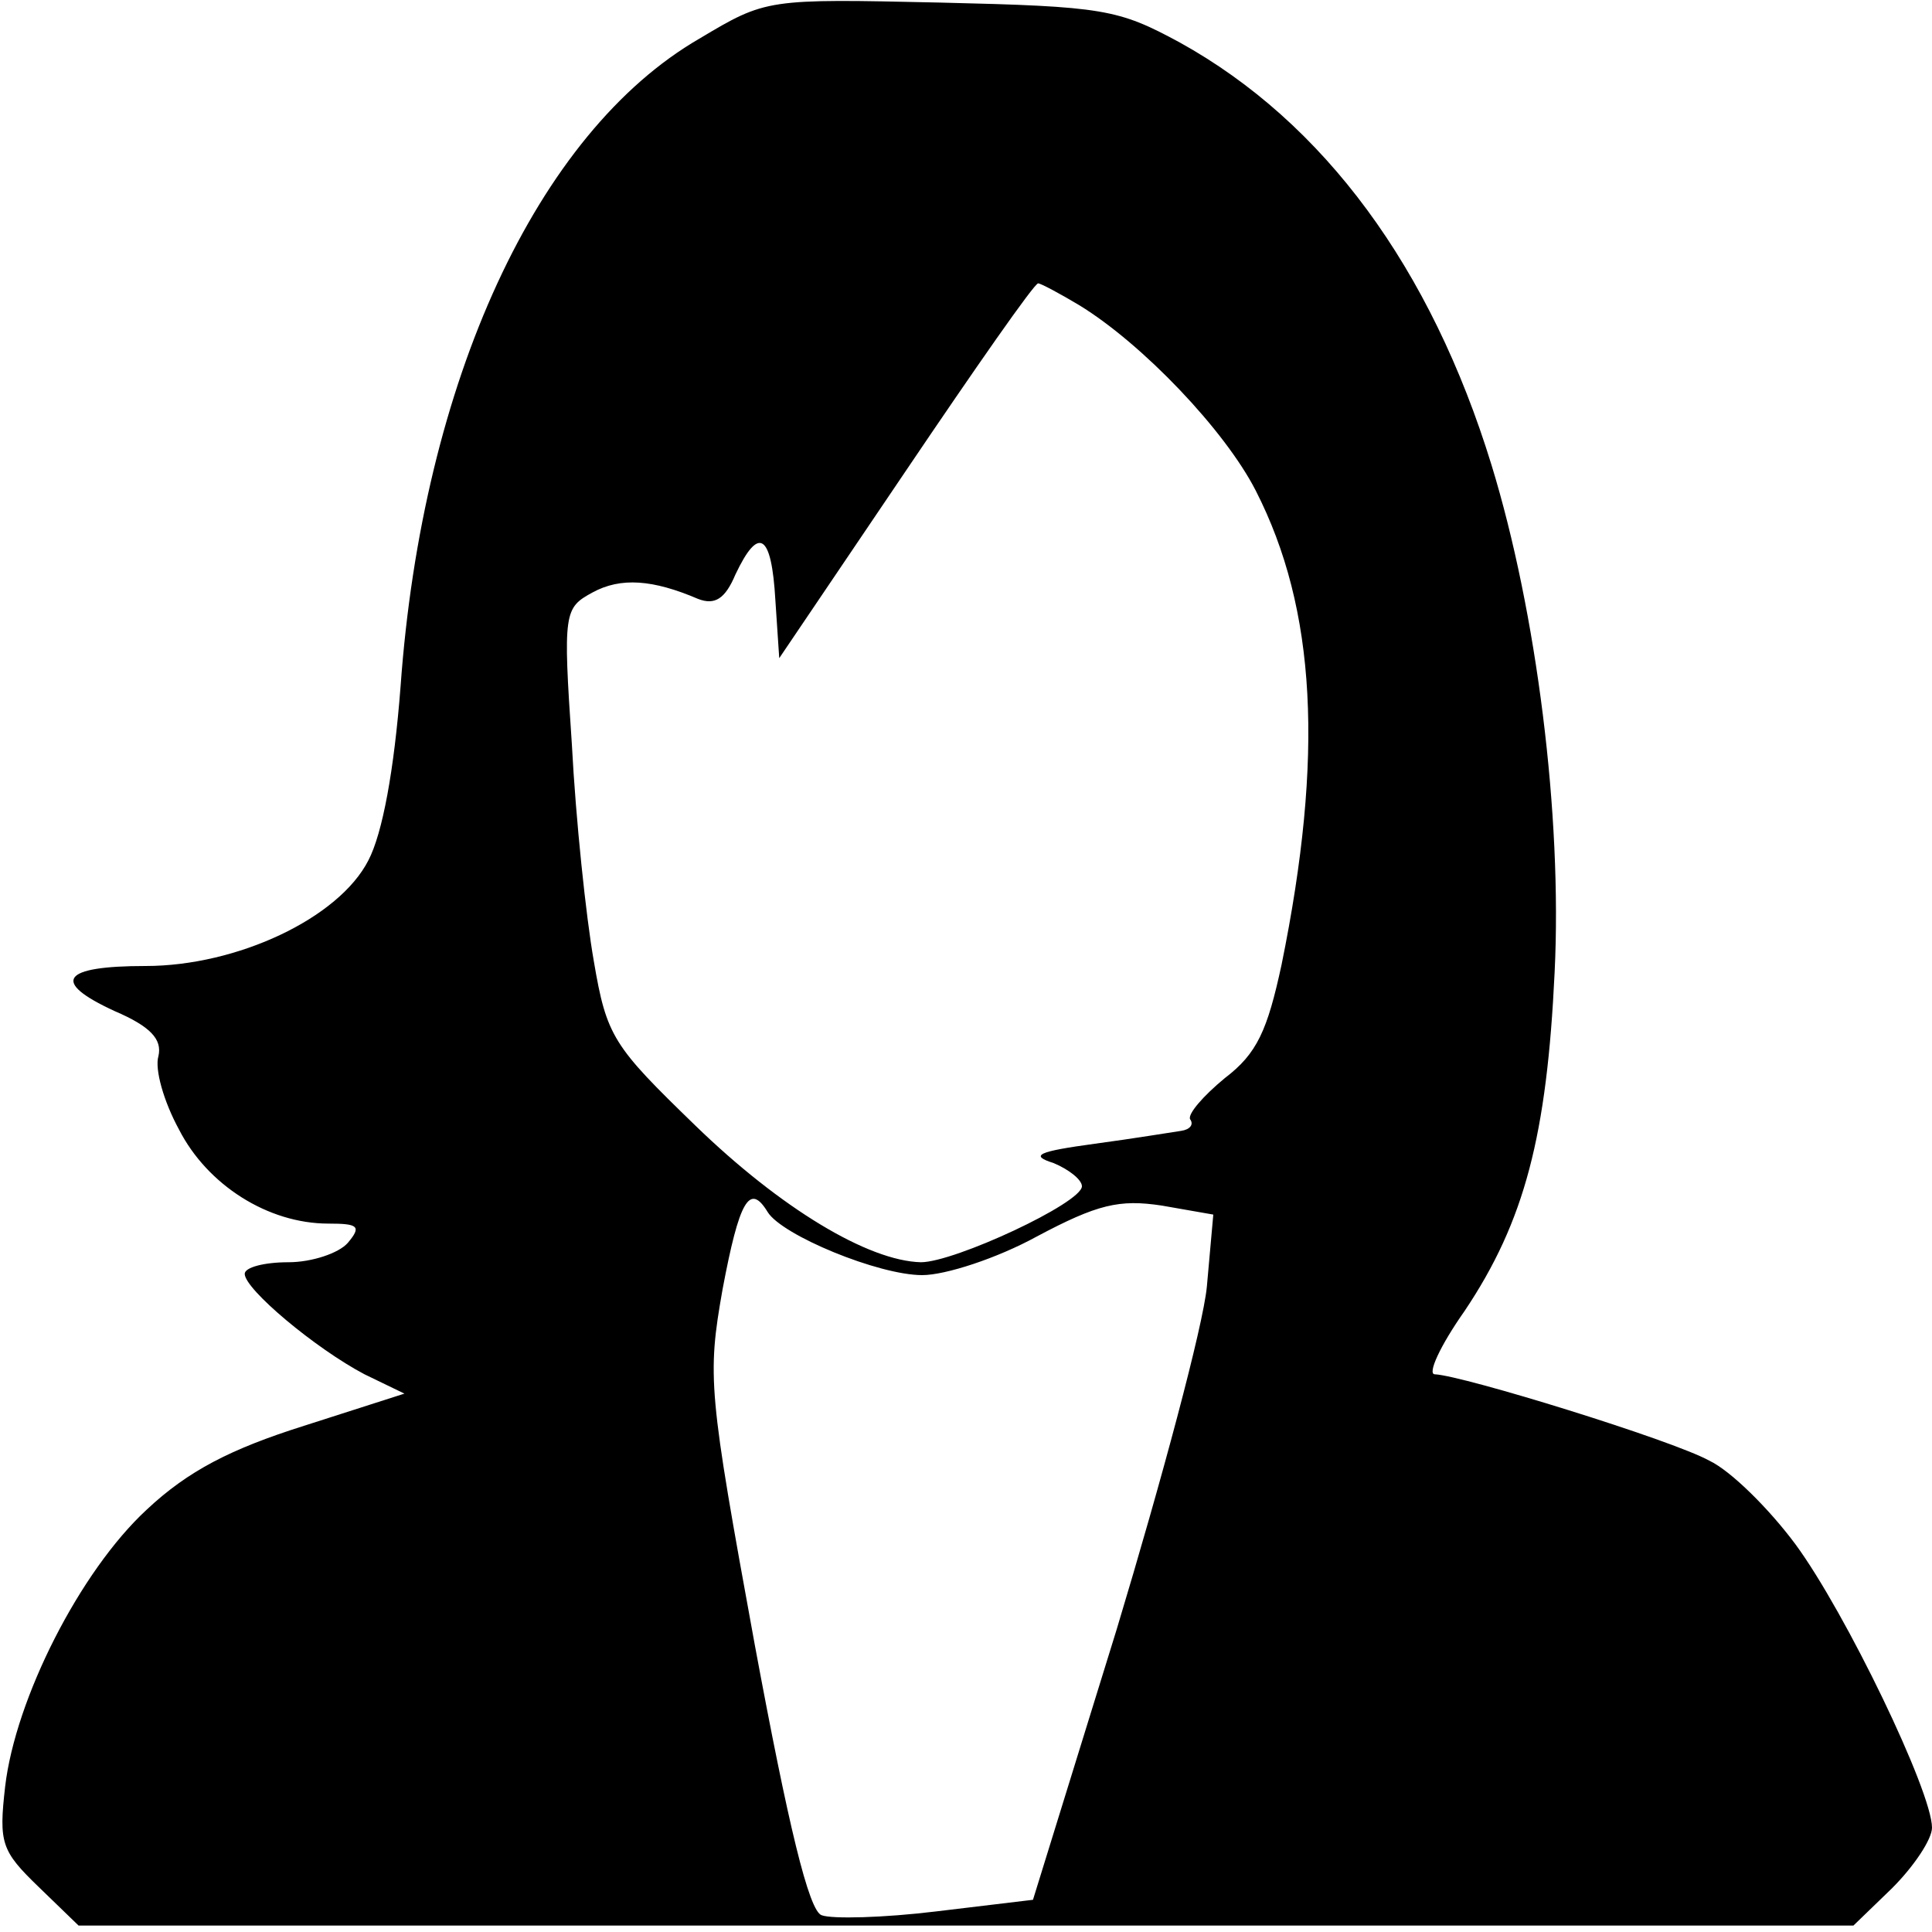
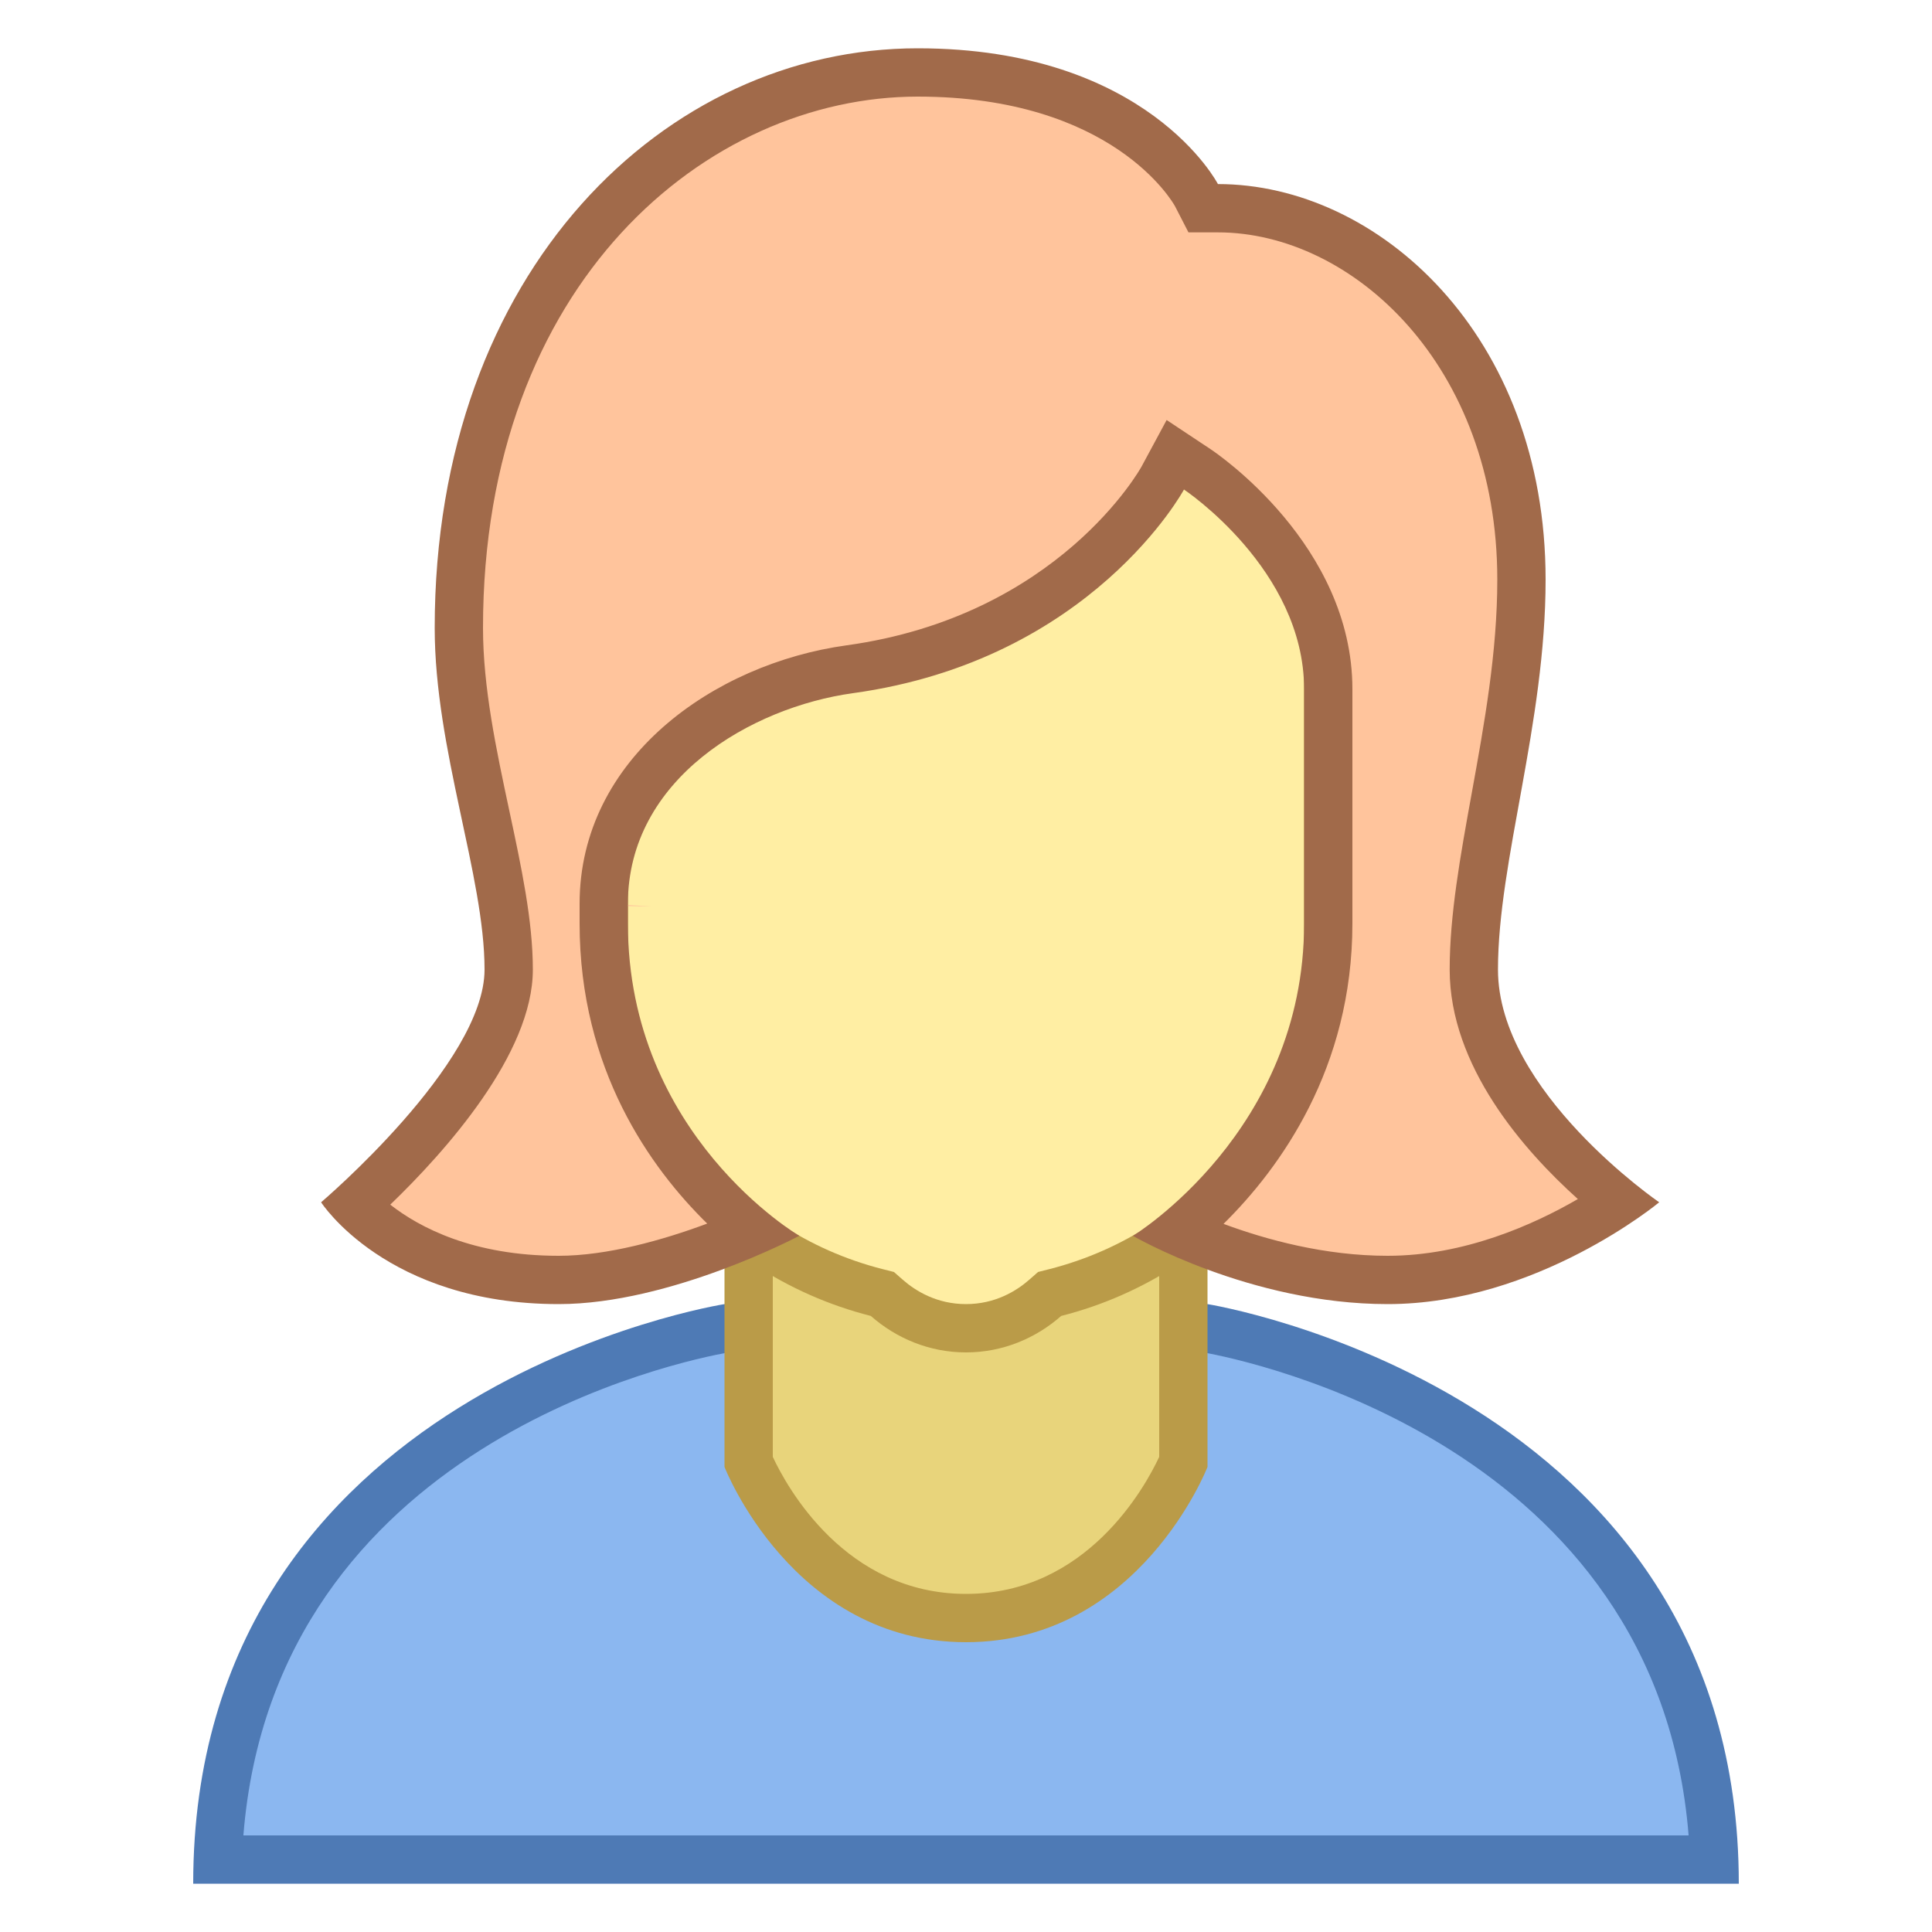
- <svg xmlns="http://www.w3.org/2000/svg" version="1.0" width="150" height="150" viewBox="0 0 150 150" preserveAspectRatio="xMidYMid meet">
-   <g transform="translate(0,150) scale(0.1,-0.1)" fill="#000000" stroke="none">
-     <path d="M543 1470 c-126 -73 -215 -266 -232 -503 -5 -65 -14 -114 -25 -135 -23 -45 -102 -82 -173 -82 -65 0 -74 -12 -24 -35 28 -12 37 -22 34 -35 -3 -10 4 -35 16 -57 22 -43 69 -73 116 -73 23 0 26 -2 15 -15 -7 -8 -28 -15 -46 -15 -19 0 -34 -4 -34 -9 0 -12 55 -58 93 -78 l31 -15 -78 -25 c-57 -18 -90 -35 -122 -65 -52 -48 -102 -147 -110 -215 -5 -44 -3 -50 26 -78 l31 -30 689 0 689 0 30 29 c17 17 31 38 31 47 0 28 -67 167 -106 220 -20 27 -50 57 -67 65 -29 16 -191 66 -213 67 -6 0 4 22 23 49 47 70 64 137 70 263 6 122 -14 280 -49 394 -47 153 -130 266 -242 328 -48 26 -59 28 -186 31 -135 3 -135 3 -187 -28z m295 -207 c49 -30 113 -97 137 -144 47 -92 53 -206 20 -368 -11 -51 -19 -69 -44 -88 -17 -14 -29 -28 -27 -32 3 -4 0 -8 -7 -9 -7 -1 -37 -6 -67 -10 -44 -6 -51 -9 -32 -15 12 -5 22 -13 22 -18 0 -13 -99 -59 -125 -59 -41 1 -109 42 -175 106 -64 62 -69 69 -79 128 -6 34 -14 110 -17 168 -7 103 -6 106 16 118 22 12 47 10 82 -5 13 -5 21 0 29 19 18 38 28 32 31 -20 l3 -45 98 145 c54 80 100 146 103 146 2 0 17 -8 32 -17z m-242 -704 c11 -18 86 -49 120 -49 18 0 58 13 89 30 47 25 64 29 97 24 l40 -7 -5 -56 c-3 -31 -35 -150 -70 -266 l-65 -210 -75 -9 c-41 -5 -81 -6 -89 -3 -10 3 -26 70 -52 210 -36 197 -37 208 -25 276 13 69 21 83 35 60z" />
+ <svg xmlns="http://www.w3.org/2000/svg" version="1.1" id="Layer_1" x="0px" y="0px" viewBox="0 0 40 40" style="enable-background:new 0 0 40 40;" xml:space="preserve" width="150px" height="150px">
+   <g>
+     <g>
+       <path style="fill:#8BB7F0;" d="M4.509,38.5c0.351-9.3,10.464-10.99,10.568-11.006L25,27.5c-0.029,0.002,2.641,0.452,5.263,2.1    c3.331,2.094,5.088,5.086,5.229,8.9H4.509z" />
+       <path style="fill:#4E7AB5;" d="M24.915,28c0.954,0.172,9.398,1.922,10.046,10H5.039c0.647-8.115,9.106-9.834,10.045-10H24.915     M25,27H15c0,0-11,1.721-11,12h32C36,28.757,25,27,25,27L25,27z" />
+     </g>
+   </g>
+   <g>
+     <path style="fill:#E8D47B;" d="M20,33.5c-2.931,0-4.276-2.726-4.5-3.23v-7.02h9v7.021C24.273,30.792,22.953,33.5,20,33.5z" />
+     <path style="fill:#BA9B48;" d="M24,23.75v6.413C23.709,30.786,22.499,33,20,33c-2.501,0-3.712-2.219-4-2.837V23.75H24 M25,22.75H15   v7.621c0,0,1.407,3.629,5,3.629s5-3.629,5-3.629V22.75L25,22.75z" />
+   </g>
+   <g>
+     <g>
+       <path style="fill:#FFEEA3;" d="M20,27.5c-0.604,0-1.172-0.218-1.641-0.63l-0.09-0.08l-0.117-0.03    C14.824,25.916,12.5,22.93,12.5,19.5v-9.298c0-1.827,1.486-3.313,3.312-3.313h8.375c1.827,0,3.312,1.486,3.312,3.313V19.5    c0,3.43-2.324,6.416-5.652,7.26l-0.117,0.03l-0.09,0.08C21.172,27.282,20.604,27.5,20,27.5z" />
+     </g>
+     <g>
+       <path style="fill:#BA9B48;" d="M24.187,7.389c1.551,0,2.813,1.262,2.813,2.813V19.5c0,3.201-2.169,5.987-5.275,6.776l-0.233,0.059    l-0.181,0.159C21.048,26.725,20.608,27,20,27s-1.048-0.275-1.311-0.506l-0.181-0.159l-0.233-0.059    C15.169,25.487,13,22.701,13,19.5v-9.298c0-1.551,1.262-2.813,2.813-2.813H24.187 M24.187,6.389h-8.375    C13.707,6.389,12,8.096,12,10.202V19.5c0,3.737,2.566,6.866,6.029,7.745C18.557,27.709,19.242,28,20,28    c0.758,0,1.443-0.291,1.971-0.755C25.434,26.366,28,23.237,28,19.5v-9.298C28,8.096,26.293,6.389,24.187,6.389L24.187,6.389z" />
+     </g>
+   </g>
+   <g>
+     <path style="fill:#FFC49C;" d="M28.73,26.5c-1.792,0-3.428-0.599-4.319-0.998c1.095-0.907,3.089-3.021,3.089-6.383v-4.852   c0-2.718-2.599-4.476-2.709-4.55l-0.454-0.302l-0.262,0.48c-0.074,0.135-1.864,3.322-6.48,3.959   c-2.531,0.35-5.094,2.129-5.094,4.855l1,0.058l-1-0.017v0.367c0,3.396,1.963,5.475,3.068,6.376   c-0.923,0.401-2.549,1.004-4.001,1.004c-2.407,0-3.707-1.016-4.226-1.554c0.938-0.857,3.191-3.101,3.191-4.873   c0-0.96-0.231-2.042-0.477-3.188C9.783,15.609,9.5,14.29,9.5,13c0-7.469,4.895-11.5,9.5-11.5c4.372,0,5.718,2.438,5.773,2.542   l0.141,0.265l0.302,0.003C28.238,4.311,31.5,7.25,31.5,12c0,1.551-0.273,3.055-0.537,4.509c-0.231,1.272-0.449,2.475-0.449,3.565   c0,2.114,1.997,3.998,2.999,4.81C32.649,25.461,30.807,26.5,28.73,26.5z" />
+     <g>
+       <path style="fill:#A16A4A;" d="M19,2c4.035,0,5.282,2.187,5.327,2.269l0.279,0.542h0.609C27.998,4.811,31,7.56,31,12    c0,1.506-0.269,2.987-0.529,4.42c-0.235,1.295-0.457,2.519-0.457,3.654c0,2,1.533,3.744,2.654,4.751    C31.749,25.358,30.313,26,28.73,26c-1.3,0-2.518-0.334-3.398-0.661C26.501,24.185,28,22.12,28,19.12v-4.852    c0-2.984-2.813-4.886-2.933-4.966l-0.913-0.606l-0.52,0.965c-0.017,0.031-1.716,3.094-6.108,3.7C14.78,13.74,12,15.7,12,18.711    v0.042v0.367c0,3.024,1.472,5.067,2.642,6.213C13.724,25.675,12.57,26,11.567,26c-1.774,0-2.882-0.586-3.487-1.059    c1.136-1.095,2.952-3.12,2.952-4.867c0-1.013-0.237-2.12-0.488-3.293C10.277,15.53,10,14.236,10,13C10,5.856,14.637,2,19,2 M19,1    C13.776,1,9,5.601,9,13c0,2.52,1.032,5.133,1.032,7.074c0,1.941-3.384,4.818-3.384,4.818S8.001,27,11.567,27    c2.321,0,4.982-1.414,4.982-1.414S13,23.511,13,19.12c0-0.312,0-0.367,0-0.367v0.016c0,0,0-0.012,0-0.058    c0-2.584,2.548-4.068,4.662-4.36c4.946-0.683,6.851-4.216,6.851-4.216S27,11.787,27,14.268c0,1.073,0,3.09,0,4.852    c0,4.307-3.544,6.467-3.544,6.467S25.88,27,28.73,27c3.086,0,5.622-2.108,5.622-2.108s-3.338-2.287-3.338-4.818    C31.014,17.825,32,14.981,32,12c0-5.057-3.463-8.189-6.784-8.189C25.216,3.811,23.767,1,19,1L19,1z" />
+     </g>
  </g>
</svg>
